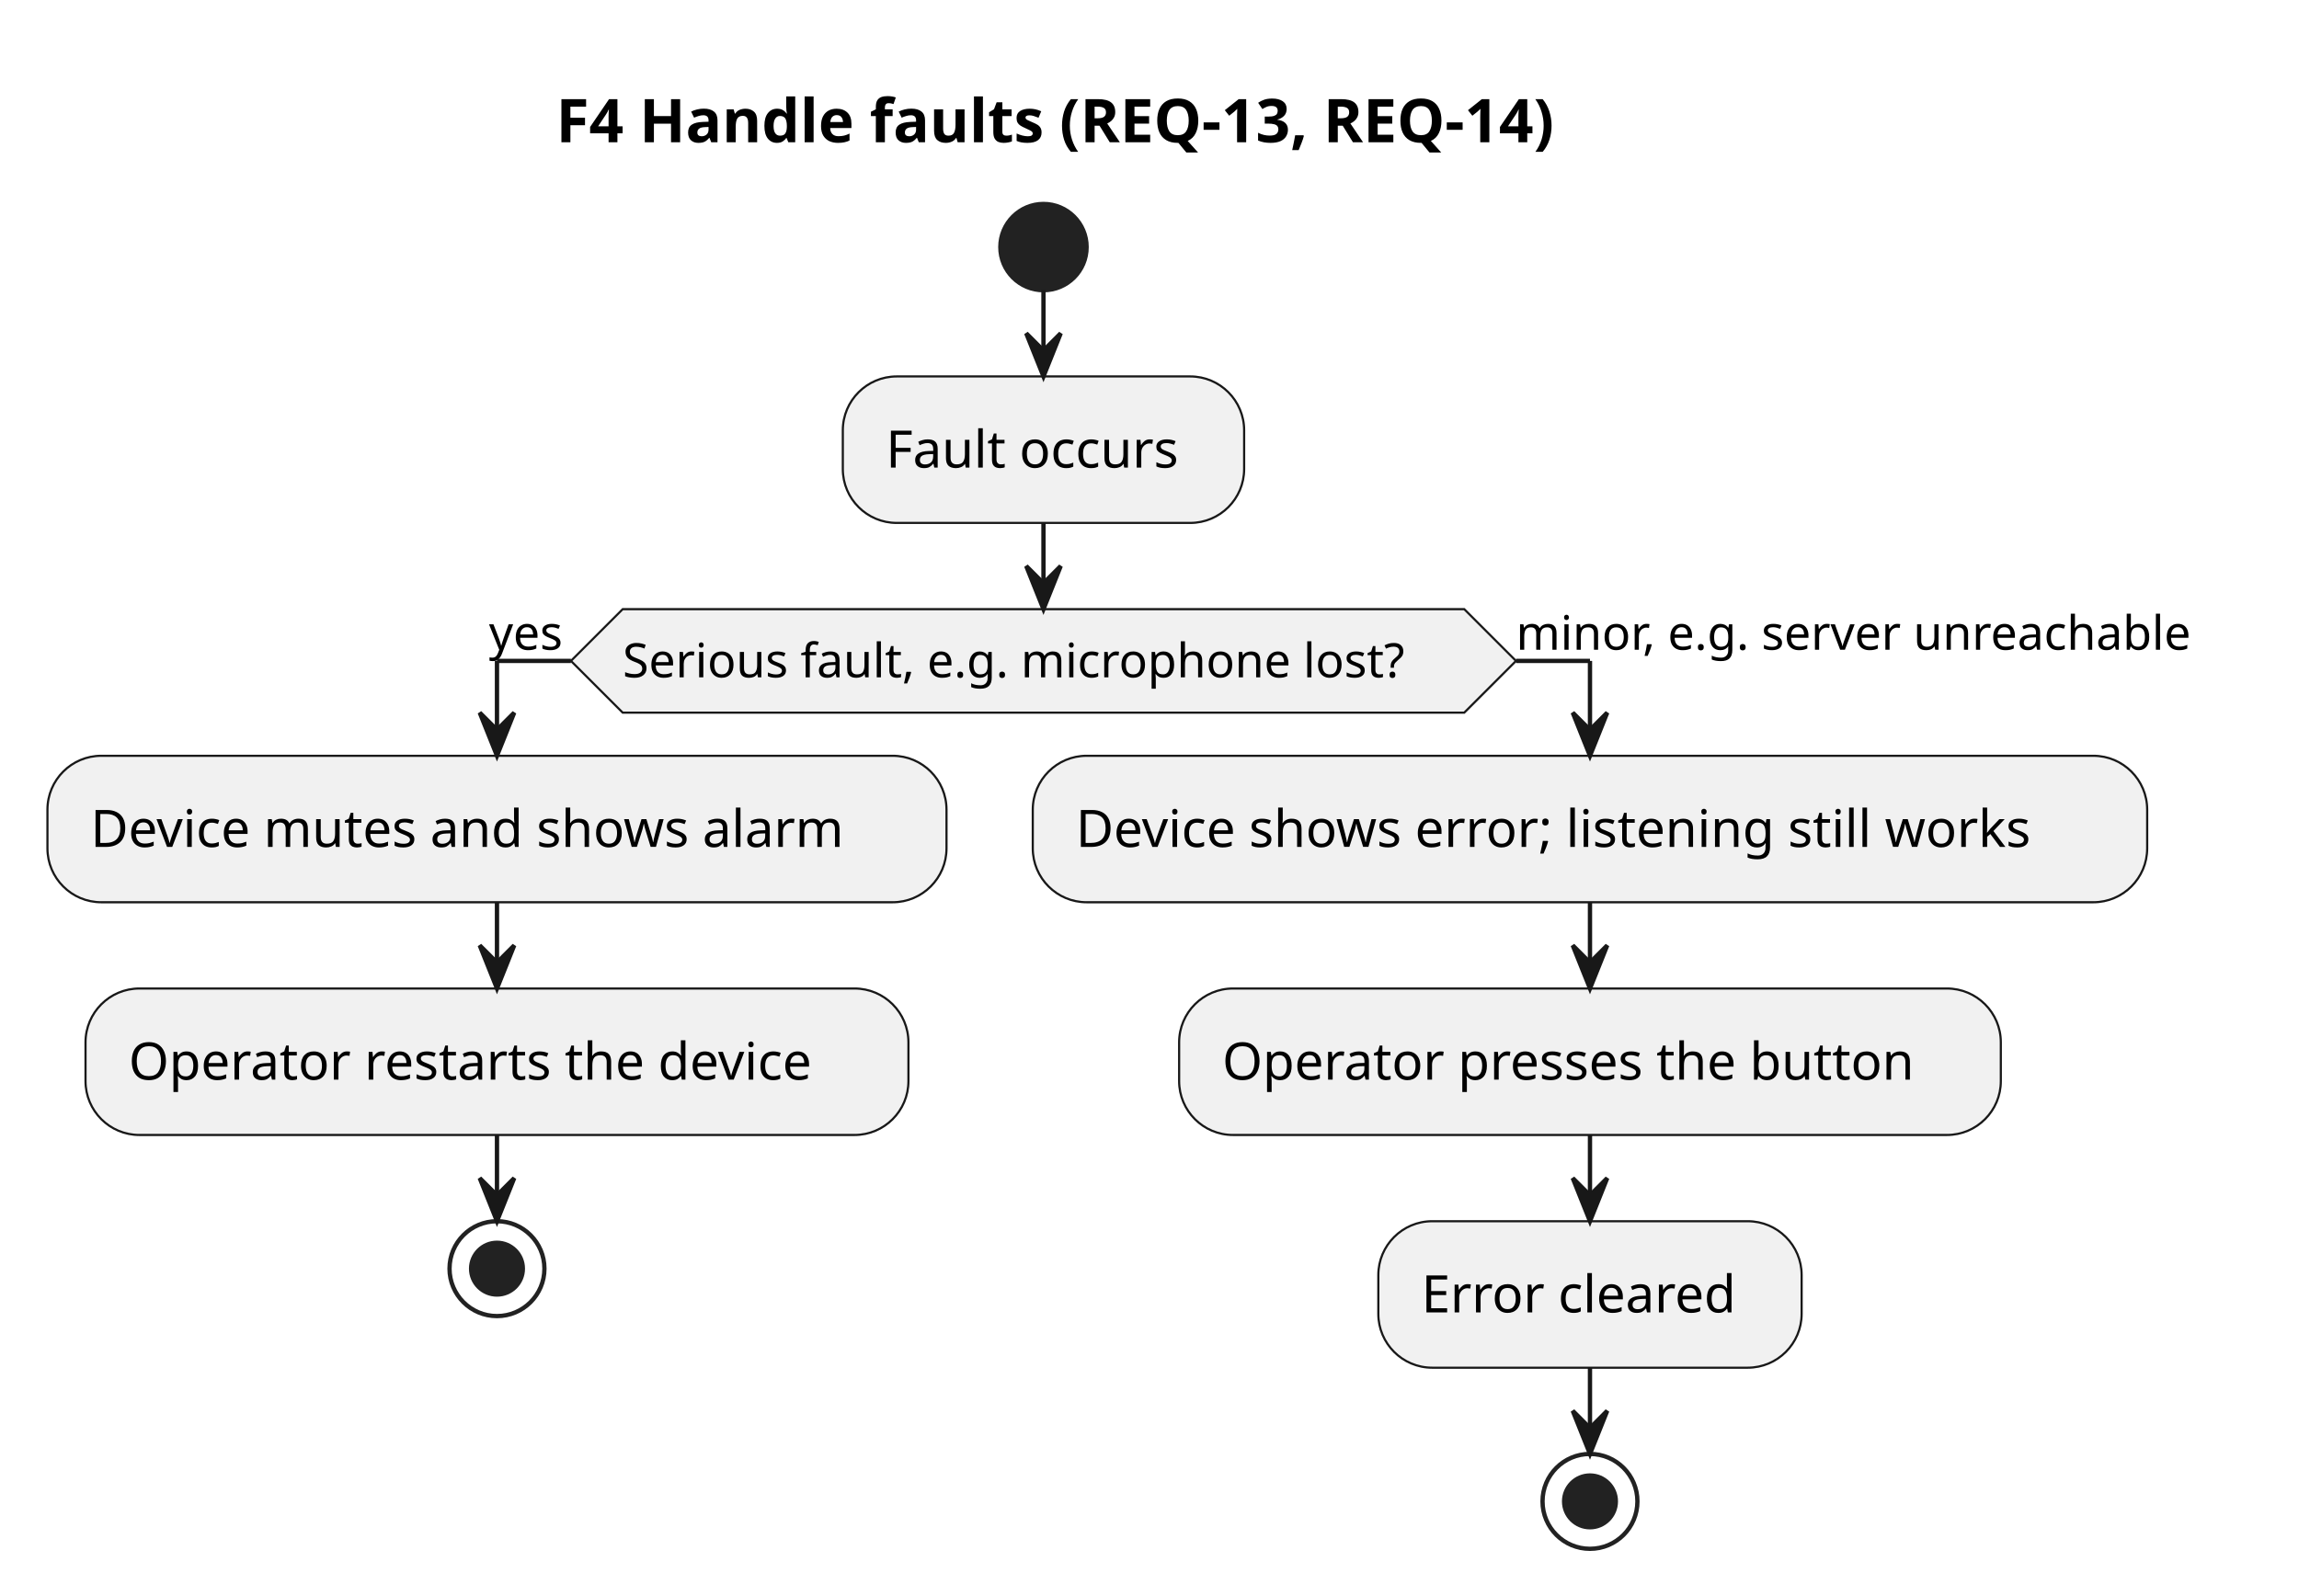
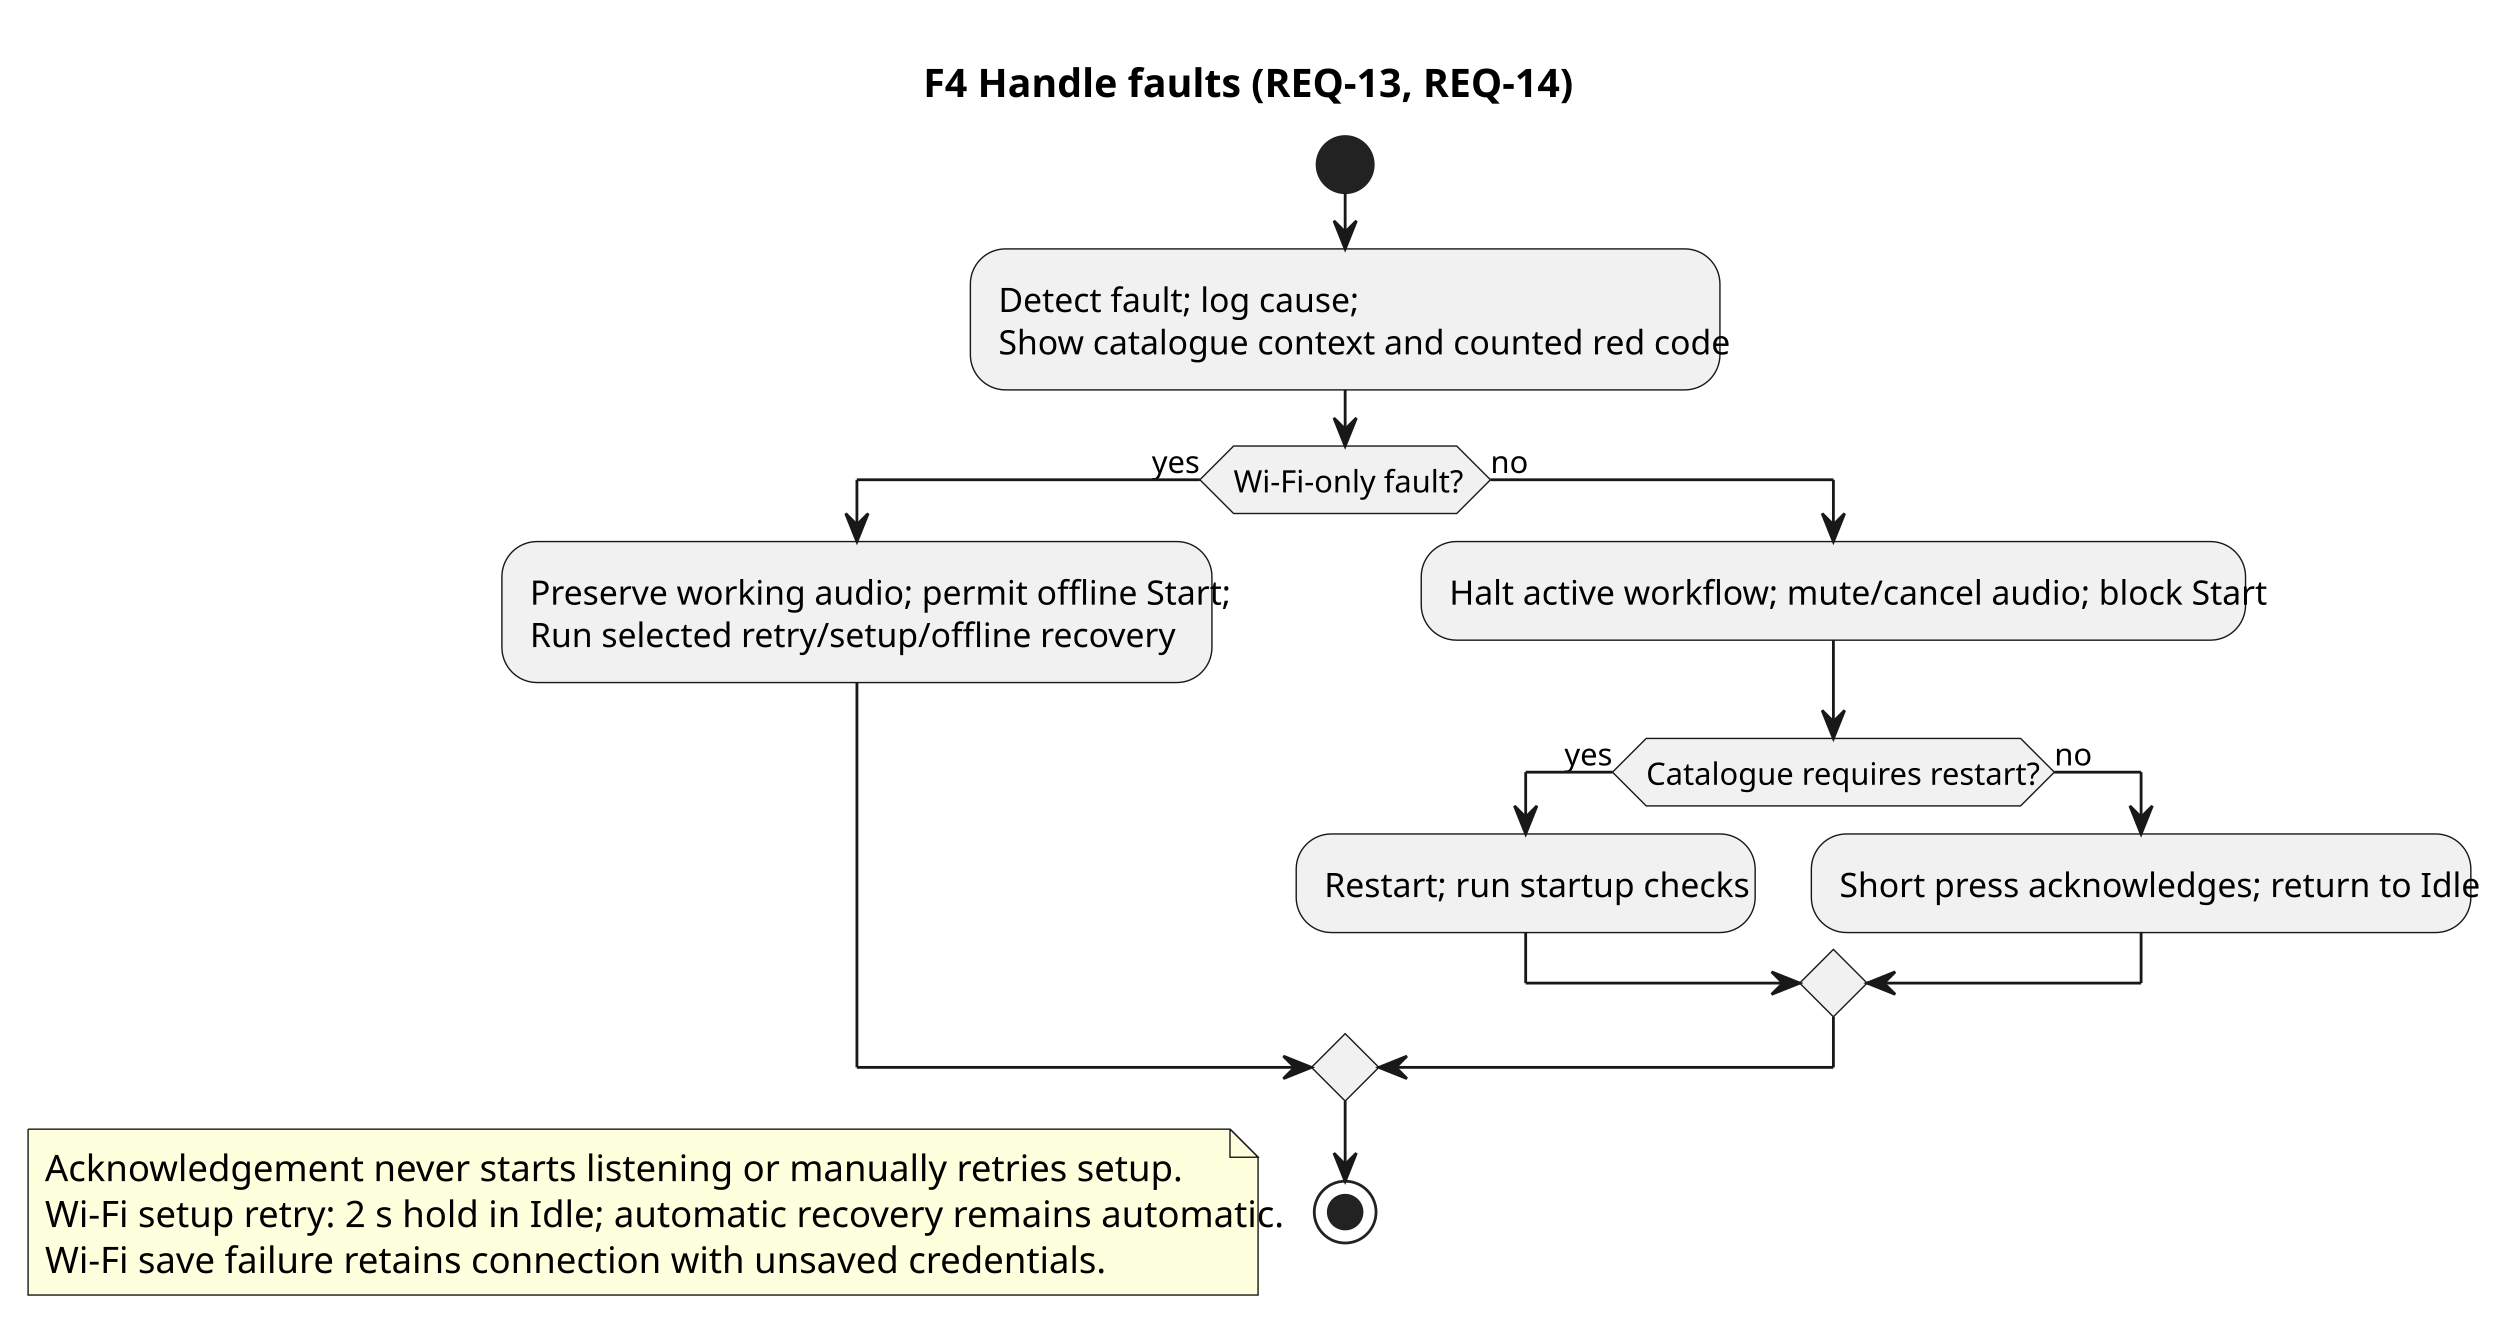
- <svg xmlns="http://www.w3.org/2000/svg" contentStyleType="text/css" data-diagram-type="ACTIVITY" height="370px" preserveAspectRatio="none" style="width:533px;height:370px;background:#FFFFFF;" version="1.1" viewBox="0 0 533 370" width="533px" zoomAndPan="magnify">
+ <svg xmlns="http://www.w3.org/2000/svg" contentStyleType="text/css" data-diagram-type="ACTIVITY" height="473px" preserveAspectRatio="none" style="width:890px;height:473px;background:#FFFFFF;" version="1.1" viewBox="0 0 890 473" width="890px" zoomAndPan="magnify">
  <defs />
  <g>
    <g class="title" data-source-line="3">
-       <text fill="#000000" font-family="sans-serif" font-size="14" font-weight="bold" lengthAdjust="spacing" textLength="272.768" x="128.895" y="32.995">F4 Handle faults (REQ-13, REQ-14)</text>
+       <text fill="#000000" font-family="sans-serif" font-size="14" font-weight="bold" lengthAdjust="spacing" textLength="230.269" x="328.676" y="34.533">F4 Handle faults (REQ-13, REQ-14)</text>
    </g>
-     <ellipse cx="241.919" cy="57.297" fill="#222222" rx="10" ry="10" style="stroke:#222222;stroke-width:1;" />
-     <rect fill="#F1F1F1" height="33.969" rx="12.5" ry="12.5" style="stroke:#181818;stroke-width:0.5;" width="93.043" x="195.398" y="87.297" />
-     <text fill="#000000" font-family="sans-serif" font-size="12" lengthAdjust="spacing" textLength="73.043" x="205.398" y="108.436">Fault occurs</text>
-     <polygon fill="#F1F1F1" points="144.367,141.266,339.472,141.266,351.472,153.266,339.472,165.266,144.367,165.266,132.367,153.266,144.367,141.266" style="stroke:#181818;stroke-width:0.5;" />
-     <text fill="#000000" font-family="sans-serif" font-size="11" lengthAdjust="spacing" textLength="195.105" x="144.367" y="157.074">Serious fault, e.g. microphone lost?</text>
-     <text fill="#000000" font-family="sans-serif" font-size="11" lengthAdjust="spacing" textLength="19.008" x="113.359" y="150.671">yes</text>
-     <text fill="#000000" font-family="sans-serif" font-size="11" lengthAdjust="spacing" textLength="170.086" x="351.472" y="150.671">minor, e.g. server unreachable</text>
-     <rect fill="#F1F1F1" height="33.969" rx="12.5" ry="12.5" style="stroke:#181818;stroke-width:0.5;" width="208.438" x="11" y="175.266" />
-     <text fill="#000000" font-family="sans-serif" font-size="12" lengthAdjust="spacing" textLength="188.438" x="21" y="196.404">Device mutes and shows alarm</text>
-     <rect fill="#F1F1F1" height="33.969" rx="12.5" ry="12.5" style="stroke:#181818;stroke-width:0.5;" width="190.783" x="19.827" y="229.234" />
-     <text fill="#000000" font-family="sans-serif" font-size="12" lengthAdjust="spacing" textLength="170.783" x="29.827" y="250.373">Operator restarts the device</text>
-     <ellipse cx="115.219" cy="294.203" fill="none" rx="11" ry="11" style="stroke:#222222;stroke-width:1;" />
-     <ellipse cx="115.219" cy="294.203" fill="#222222" rx="6" ry="6" style="stroke:#222222;stroke-width:1;" />
-     <rect fill="#F1F1F1" height="33.969" rx="12.5" ry="12.5" style="stroke:#181818;stroke-width:0.5;" width="258.365" x="239.438" y="175.266" />
-     <text fill="#000000" font-family="sans-serif" font-size="12" lengthAdjust="spacing" textLength="238.365" x="249.438" y="196.404">Device shows error; listening still works</text>
-     <rect fill="#F1F1F1" height="33.969" rx="12.5" ry="12.5" style="stroke:#181818;stroke-width:0.5;" width="190.502" x="273.369" y="229.234" />
-     <text fill="#000000" font-family="sans-serif" font-size="12" lengthAdjust="spacing" textLength="170.502" x="283.369" y="250.373">Operator presses the button</text>
-     <rect fill="#F1F1F1" height="33.969" rx="12.5" ry="12.5" style="stroke:#181818;stroke-width:0.5;" width="98.141" x="319.55" y="283.203" />
-     <text fill="#000000" font-family="sans-serif" font-size="12" lengthAdjust="spacing" textLength="78.141" x="329.55" y="304.342">Error cleared</text>
-     <ellipse cx="368.62" cy="348.172" fill="none" rx="11" ry="11" style="stroke:#222222;stroke-width:1;" />
-     <ellipse cx="368.62" cy="348.172" fill="#222222" rx="6" ry="6" style="stroke:#222222;stroke-width:1;" />
-     <line style="stroke:#181818;stroke-width:1;" x1="241.919" x2="241.919" y1="67.297" y2="87.297" />
-     <polygon fill="#181818" points="237.919,77.297,241.919,87.297,245.919,77.297,241.919,81.297" style="stroke:#181818;stroke-width:1;" />
-     <line style="stroke:#181818;stroke-width:1;" x1="115.219" x2="115.219" y1="209.234" y2="229.234" />
-     <polygon fill="#181818" points="111.219,219.234,115.219,229.234,119.219,219.234,115.219,223.234" style="stroke:#181818;stroke-width:1;" />
-     <line style="stroke:#181818;stroke-width:1;" x1="115.219" x2="115.219" y1="263.203" y2="283.203" />
-     <polygon fill="#181818" points="111.219,273.203,115.219,283.203,119.219,273.203,115.219,277.203" style="stroke:#181818;stroke-width:1;" />
-     <line style="stroke:#181818;stroke-width:1;" x1="368.62" x2="368.62" y1="209.234" y2="229.234" />
-     <polygon fill="#181818" points="364.62,219.234,368.62,229.234,372.62,219.234,368.62,223.234" style="stroke:#181818;stroke-width:1;" />
-     <line style="stroke:#181818;stroke-width:1;" x1="368.62" x2="368.62" y1="263.203" y2="283.203" />
-     <polygon fill="#181818" points="364.62,273.203,368.62,283.203,372.62,273.203,368.62,277.203" style="stroke:#181818;stroke-width:1;" />
-     <line style="stroke:#181818;stroke-width:1;" x1="368.62" x2="368.62" y1="317.172" y2="337.172" />
-     <polygon fill="#181818" points="364.62,327.172,368.62,337.172,372.62,327.172,368.62,331.172" style="stroke:#181818;stroke-width:1;" />
-     <line style="stroke:#181818;stroke-width:1;" x1="132.367" x2="115.219" y1="153.266" y2="153.266" />
-     <line style="stroke:#181818;stroke-width:1;" x1="115.219" x2="115.219" y1="153.266" y2="175.266" />
-     <polygon fill="#181818" points="111.219,165.266,115.219,175.266,119.219,165.266,115.219,169.266" style="stroke:#181818;stroke-width:1;" />
-     <line style="stroke:#181818;stroke-width:1;" x1="351.472" x2="368.62" y1="153.266" y2="153.266" />
-     <line style="stroke:#181818;stroke-width:1;" x1="368.62" x2="368.62" y1="153.266" y2="175.266" />
-     <polygon fill="#181818" points="364.62,165.266,368.62,175.266,372.62,165.266,368.62,169.266" style="stroke:#181818;stroke-width:1;" />
-     <line style="stroke:#181818;stroke-width:1;" x1="241.919" x2="241.919" y1="121.266" y2="141.266" />
-     <polygon fill="#181818" points="237.919,131.266,241.919,141.266,245.919,131.266,241.919,135.266" style="stroke:#181818;stroke-width:1;" />
+     <ellipse cx="478.876" cy="58.609" fill="#222222" rx="10" ry="10" style="stroke:#222222;stroke-width:1;" />
+     <rect fill="#F1F1F1" height="50.188" rx="12.5" ry="12.5" style="stroke:#181818;stroke-width:0.5;" width="266.844" x="345.454" y="88.609" />
+     <text fill="#000000" font-family="sans-serif" font-size="12" lengthAdjust="spacing" textLength="122.068" x="355.454" y="111.066">Detect fault; log cause;</text>
+     <text fill="#000000" font-family="sans-serif" font-size="12" lengthAdjust="spacing" textLength="246.844" x="355.454" y="126.16">Show catalogue context and counted red code</text>
+     <polygon fill="#F1F1F1" points="439.146,158.797,518.606,158.797,530.606,170.797,518.606,182.797,439.146,182.797,427.146,170.797,439.146,158.797" style="stroke:#181818;stroke-width:0.5;" />
+     <text fill="#000000" font-family="sans-serif" font-size="11" lengthAdjust="spacing" textLength="79.46" x="439.146" y="175.298">Wi-Fi-only fault?</text>
+     <text fill="#000000" font-family="sans-serif" font-size="11" lengthAdjust="spacing" textLength="17.118" x="410.028" y="168.38">yes</text>
+     <text fill="#000000" font-family="sans-serif" font-size="11" lengthAdjust="spacing" textLength="12.235" x="530.606" y="168.38">no</text>
+     <rect fill="#F1F1F1" height="50.188" rx="12.5" ry="12.5" style="stroke:#181818;stroke-width:0.5;" width="252.769" x="178.68" y="192.797" />
+     <text fill="#000000" font-family="sans-serif" font-size="12" lengthAdjust="spacing" textLength="232.769" x="188.68" y="215.254">Preserve working audio; permit offline Start;</text>
+     <text fill="#000000" font-family="sans-serif" font-size="12" lengthAdjust="spacing" textLength="214.769" x="188.68" y="230.348">Run selected retry/setup/offline recovery</text>
+     <rect fill="#F1F1F1" height="35.094" rx="12.5" ry="12.5" style="stroke:#181818;stroke-width:0.5;" width="293.451" x="505.962" y="192.797" />
+     <text fill="#000000" font-family="sans-serif" font-size="12" lengthAdjust="spacing" textLength="273.451" x="515.962" y="215.254">Halt active workflow; mute/cancel audio; block Start</text>
+     <polygon fill="#F1F1F1" points="586.04,262.891,719.335,262.891,731.335,274.891,719.335,286.891,586.04,286.891,574.04,274.891,586.04,262.891" style="stroke:#181818;stroke-width:0.5;" />
+     <text fill="#000000" font-family="sans-serif" font-size="11" lengthAdjust="spacing" textLength="133.294" x="586.04" y="279.392">Catalogue requires restart?</text>
+     <text fill="#000000" font-family="sans-serif" font-size="11" lengthAdjust="spacing" textLength="17.118" x="556.923" y="272.474">yes</text>
+     <text fill="#000000" font-family="sans-serif" font-size="11" lengthAdjust="spacing" textLength="12.235" x="731.335" y="272.474">no</text>
+     <rect fill="#F1F1F1" height="35.094" rx="12.5" ry="12.5" style="stroke:#181818;stroke-width:0.5;" width="163.391" x="461.449" y="296.891" />
+     <text fill="#000000" font-family="sans-serif" font-size="12" lengthAdjust="spacing" textLength="143.391" x="471.449" y="319.348">Restart; run startup checks</text>
+     <rect fill="#F1F1F1" height="35.094" rx="12.5" ry="12.5" style="stroke:#181818;stroke-width:0.5;" width="234.781" x="644.84" y="296.891" />
+     <text fill="#000000" font-family="sans-serif" font-size="12" lengthAdjust="spacing" textLength="214.781" x="654.84" y="319.348">Short press acknowledges; return to Idle</text>
+     <polygon fill="#F1F1F1" points="652.688,337.984,664.688,349.984,652.688,361.984,640.688,349.984,652.688,337.984" style="stroke:#181818;stroke-width:0.5;" />
+     <polygon fill="#F1F1F1" points="478.876,367.984,490.876,379.984,478.876,391.984,466.876,379.984,478.876,367.984" style="stroke:#181818;stroke-width:0.5;" />
+     <path d="M10,401.984 L10,461.039 L447.876,461.039 L447.876,411.984 L437.876,401.984 L10,401.984" fill="#FEFFDD" style="stroke:#181818;stroke-width:0.5;" />
+     <path d="M437.876,401.984 L437.876,411.984 L447.876,411.984 L437.876,401.984" fill="#FEFFDD" style="stroke:#181818;stroke-width:0.5;" />
+     <text fill="#000000" font-family="sans-serif" font-size="13" lengthAdjust="spacing" textLength="378.625" x="16" y="420.479">Acknowledgement never starts listening or manually retries setup.</text>
+     <text fill="#000000" font-family="sans-serif" font-size="13" lengthAdjust="spacing" textLength="416.876" x="16" y="436.831">Wi-Fi setup retry: 2 s hold in Idle; automatic recovery remains automatic.</text>
+     <text fill="#000000" font-family="sans-serif" font-size="13" lengthAdjust="spacing" textLength="359.112" x="16" y="453.183">Wi-Fi save failure retains connection with unsaved credentials.</text>
+     <ellipse cx="478.876" cy="431.512" fill="none" rx="11" ry="11" style="stroke:#222222;stroke-width:1;" />
+     <ellipse cx="478.876" cy="431.512" fill="#222222" rx="6" ry="6" style="stroke:#222222;stroke-width:1;" />
+     <line style="stroke:#181818;stroke-width:1;" x1="478.876" x2="478.876" y1="68.609" y2="88.609" />
+     <polygon fill="#181818" points="474.876,78.609,478.876,88.609,482.876,78.609,478.876,82.609" style="stroke:#181818;stroke-width:1;" />
+     <line style="stroke:#181818;stroke-width:1;" x1="574.04" x2="543.144" y1="274.891" y2="274.891" />
+     <line style="stroke:#181818;stroke-width:1;" x1="543.144" x2="543.144" y1="274.891" y2="296.891" />
+     <polygon fill="#181818" points="539.144,286.891,543.144,296.891,547.144,286.891,543.144,290.891" style="stroke:#181818;stroke-width:1;" />
+     <line style="stroke:#181818;stroke-width:1;" x1="731.335" x2="762.231" y1="274.891" y2="274.891" />
+     <line style="stroke:#181818;stroke-width:1;" x1="762.231" x2="762.231" y1="274.891" y2="296.891" />
+     <polygon fill="#181818" points="758.231,286.891,762.231,296.891,766.231,286.891,762.231,290.891" style="stroke:#181818;stroke-width:1;" />
+     <line style="stroke:#181818;stroke-width:1;" x1="543.144" x2="543.144" y1="331.984" y2="349.984" />
+     <line style="stroke:#181818;stroke-width:1;" x1="543.144" x2="640.688" y1="349.984" y2="349.984" />
+     <polygon fill="#181818" points="630.688,345.984,640.688,349.984,630.688,353.984,634.688,349.984" style="stroke:#181818;stroke-width:1;" />
+     <line style="stroke:#181818;stroke-width:1;" x1="762.231" x2="762.231" y1="331.984" y2="349.984" />
+     <line style="stroke:#181818;stroke-width:1;" x1="762.231" x2="664.688" y1="349.984" y2="349.984" />
+     <polygon fill="#181818" points="674.688,345.984,664.688,349.984,674.688,353.984,670.688,349.984" style="stroke:#181818;stroke-width:1;" />
+     <line style="stroke:#181818;stroke-width:1;" x1="652.688" x2="652.688" y1="227.891" y2="262.891" />
+     <polygon fill="#181818" points="648.688,252.891,652.688,262.891,656.688,252.891,652.688,256.891" style="stroke:#181818;stroke-width:1;" />
+     <line style="stroke:#181818;stroke-width:1;" x1="427.146" x2="305.065" y1="170.797" y2="170.797" />
+     <line style="stroke:#181818;stroke-width:1;" x1="305.065" x2="305.065" y1="170.797" y2="192.797" />
+     <polygon fill="#181818" points="301.065,182.797,305.065,192.797,309.065,182.797,305.065,186.797" style="stroke:#181818;stroke-width:1;" />
+     <line style="stroke:#181818;stroke-width:1;" x1="530.606" x2="652.688" y1="170.797" y2="170.797" />
+     <line style="stroke:#181818;stroke-width:1;" x1="652.688" x2="652.688" y1="170.797" y2="192.797" />
+     <polygon fill="#181818" points="648.688,182.797,652.688,192.797,656.688,182.797,652.688,186.797" style="stroke:#181818;stroke-width:1;" />
+     <line style="stroke:#181818;stroke-width:1;" x1="305.065" x2="305.065" y1="242.984" y2="379.984" />
+     <line style="stroke:#181818;stroke-width:1;" x1="305.065" x2="466.876" y1="379.984" y2="379.984" />
+     <polygon fill="#181818" points="456.876,375.984,466.876,379.984,456.876,383.984,460.876,379.984" style="stroke:#181818;stroke-width:1;" />
+     <line style="stroke:#181818;stroke-width:1;" x1="652.688" x2="652.688" y1="361.984" y2="379.984" />
+     <line style="stroke:#181818;stroke-width:1;" x1="652.688" x2="490.876" y1="379.984" y2="379.984" />
+     <polygon fill="#181818" points="500.876,375.984,490.876,379.984,500.876,383.984,496.876,379.984" style="stroke:#181818;stroke-width:1;" />
+     <line style="stroke:#181818;stroke-width:1;" x1="478.876" x2="478.876" y1="138.797" y2="158.797" />
+     <polygon fill="#181818" points="474.876,148.797,478.876,158.797,482.876,148.797,478.876,152.797" style="stroke:#181818;stroke-width:1;" />
+     <line style="stroke:#181818;stroke-width:1;" x1="478.876" x2="478.876" y1="391.984" y2="420.512" />
+     <polygon fill="#181818" points="474.876,410.512,478.876,420.512,482.876,410.512,478.876,414.512" style="stroke:#181818;stroke-width:1;" />
  </g>
</svg>
